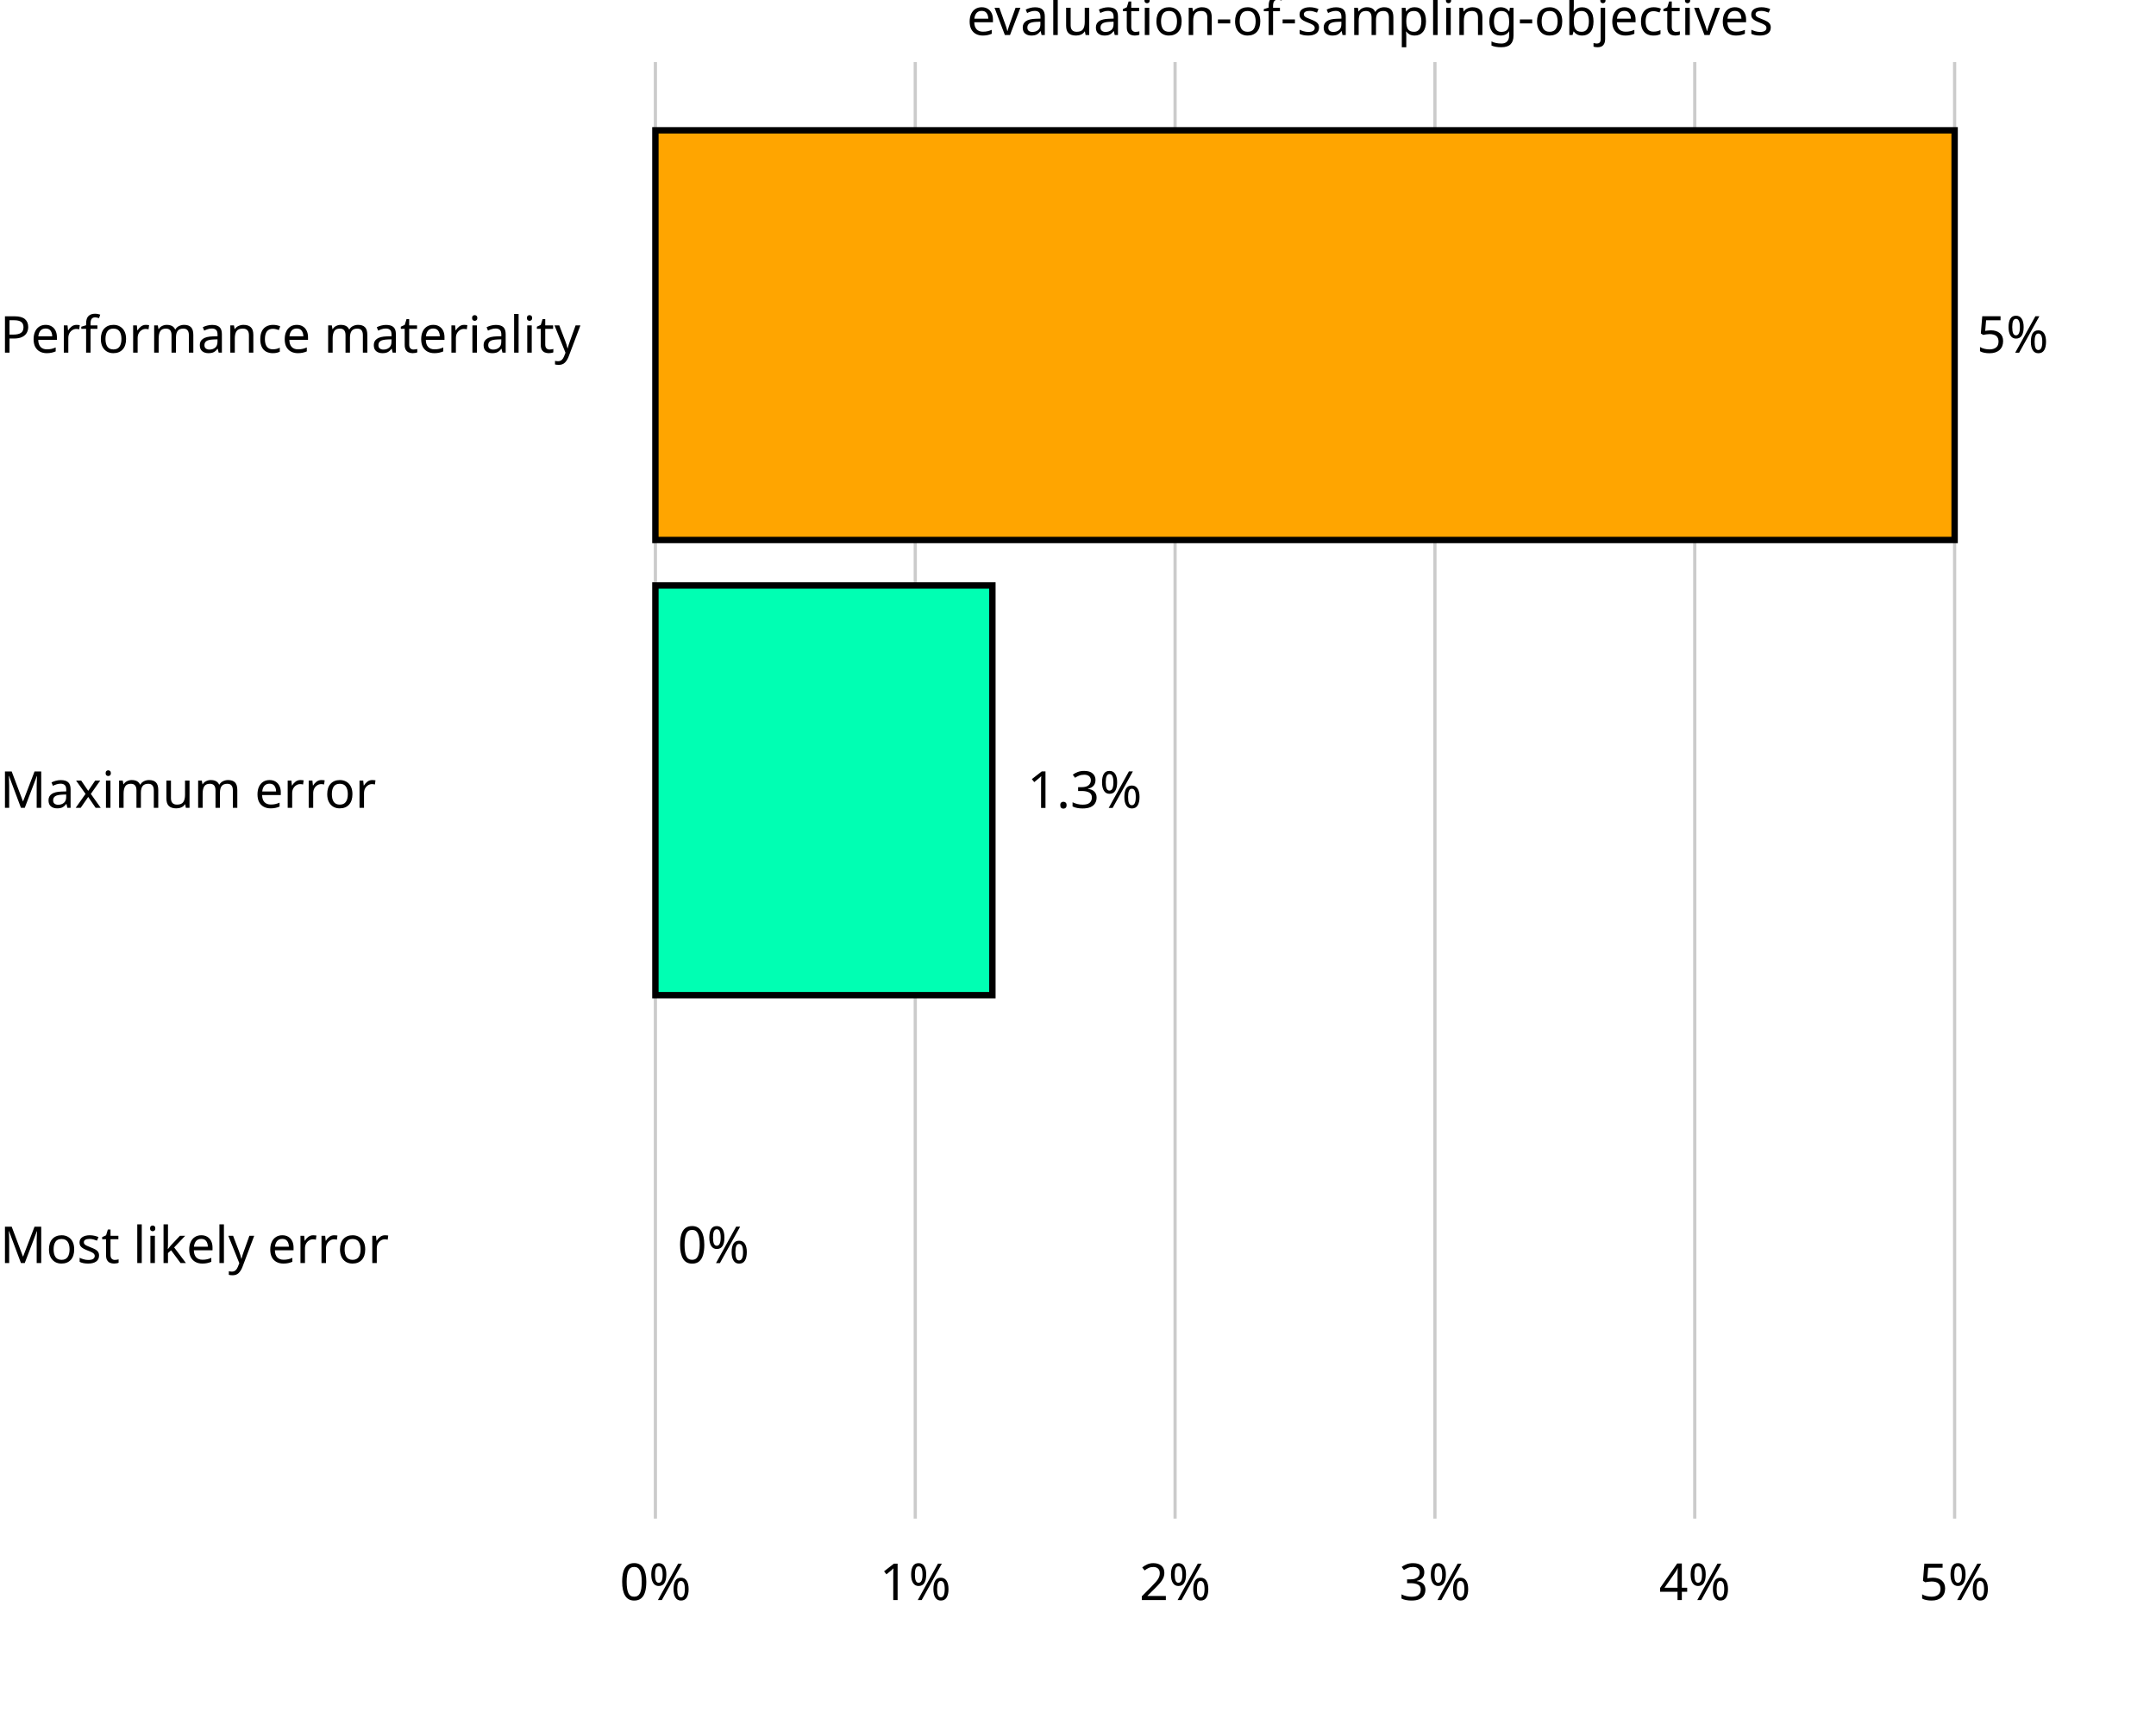
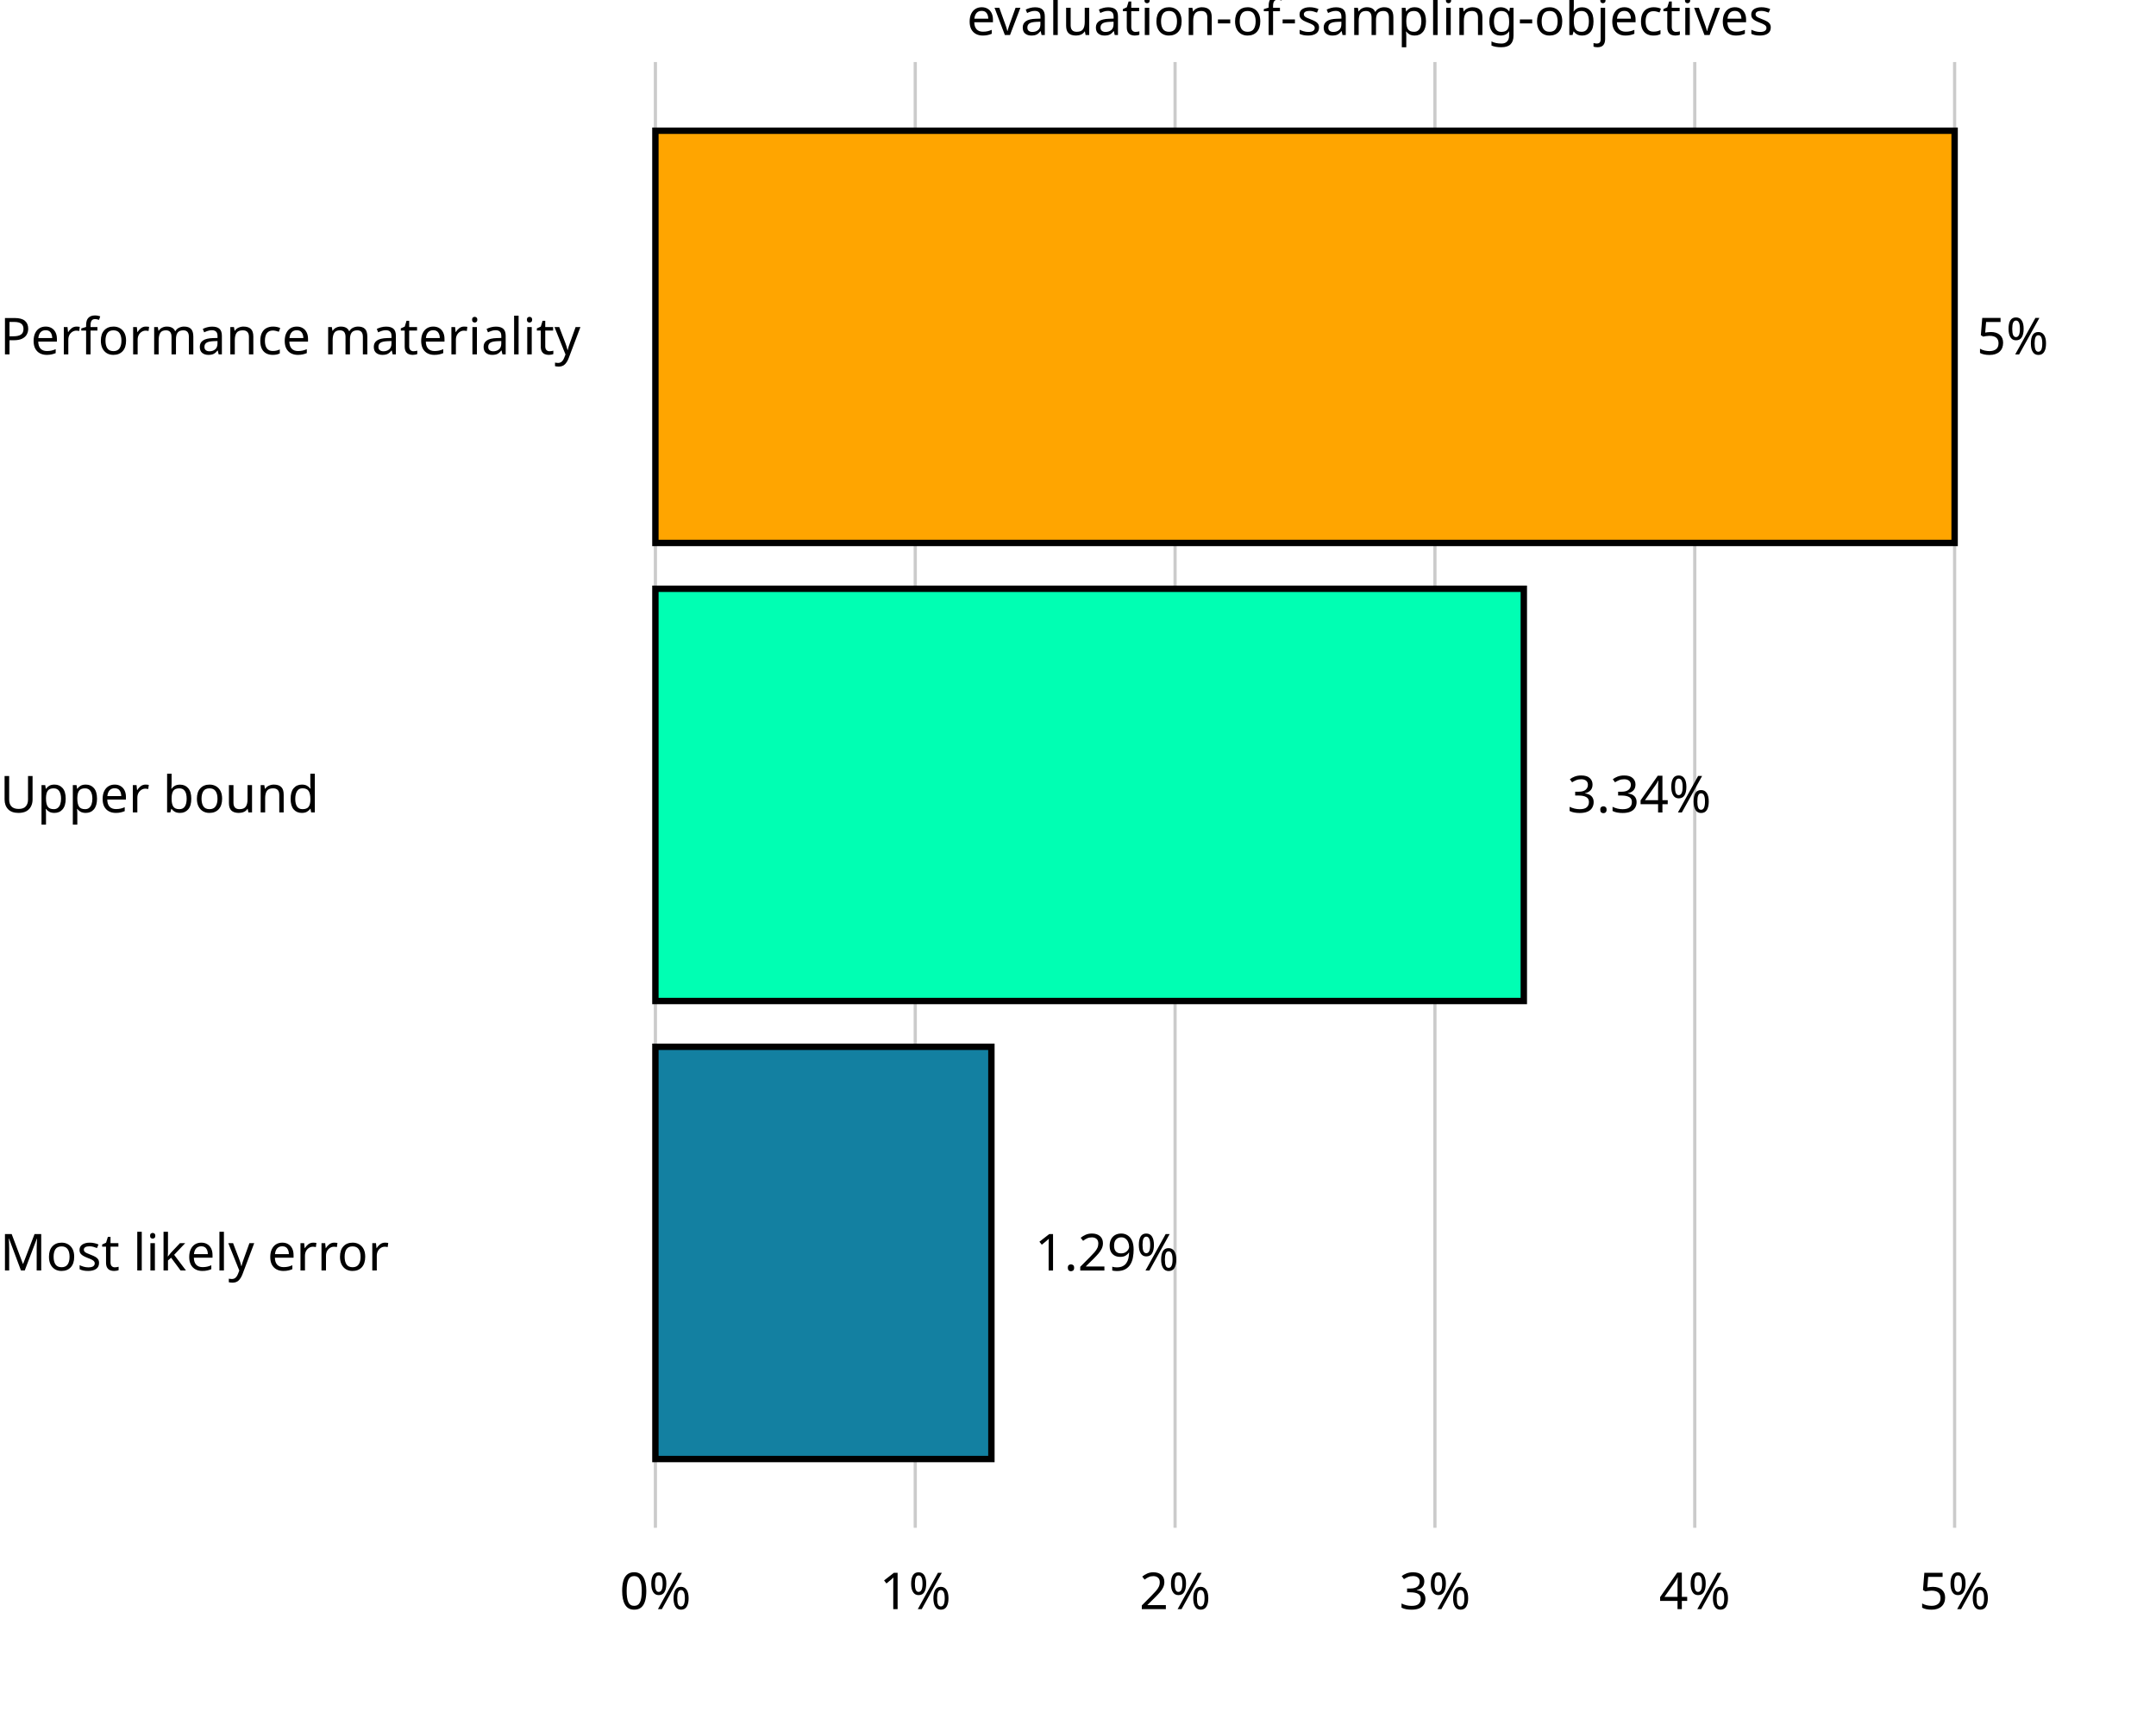
<svg xmlns="http://www.w3.org/2000/svg" class="svglite" data-engine-version="2.0" width="720.00pt" height="576.00pt" viewBox="0 0 720.00 576.00">
  <defs>
    <style type="text/css">
    .svglite line, .svglite polyline, .svglite polygon, .svglite path, .svglite rect, .svglite circle {
      fill: none;
      stroke: #000000;
      stroke-linecap: round;
      stroke-linejoin: round;
      stroke-miterlimit: 10.00;
    }
  </style>
  </defs>
  <rect width="100%" height="100%" style="stroke: none; fill: #FFFFFF;" />
  <defs>
    <clipPath id="cpMC4wMHw3MjAuMDB8MC4wMHw1NzYuMDA=">
      <rect x="0.00" y="0.00" width="720.00" height="576.00" />
    </clipPath>
  </defs>
  <g clip-path="url(#cpMC4wMHw3MjAuMDB8MC4wMHw1NzYuMDA=)">
    <rect x="0.00" y="0.00" width="720.00" height="576.00" style="stroke-width: 10.67; stroke: none;" />
  </g>
  <defs>
-     <clipPath id="cpMTk1LjAxfDcyMC4wMHwyMC43MXw1MDcuMDk=">
-       <rect x="195.01" y="20.71" width="524.99" height="486.39" />
+     <clipPath id="cpMTk1LjAxfDcyMC4wMHwyMC43MXw1MTAuMTQ=">
+       <rect x="195.01" y="20.71" width="524.99" height="489.43" />
    </clipPath>
  </defs>
-   <g clip-path="url(#cpMTk1LjAxfDcyMC4wMHwyMC43MXw1MDcuMDk=)">
-     <rect x="195.01" y="20.71" width="524.99" height="486.39" style="stroke-width: 10.67; stroke: none;" />
-     <polyline points="218.87,507.09 218.87,20.71 " style="stroke-width: 1.07; stroke: #CBCBCB; stroke-linecap: butt;" />
-     <polyline points="305.65,507.09 305.65,20.71 " style="stroke-width: 1.07; stroke: #CBCBCB; stroke-linecap: butt;" />
-     <polyline points="392.42,507.09 392.42,20.71 " style="stroke-width: 1.07; stroke: #CBCBCB; stroke-linecap: butt;" />
-     <polyline points="479.20,507.09 479.20,20.71 " style="stroke-width: 1.07; stroke: #CBCBCB; stroke-linecap: butt;" />
-     <polyline points="565.97,507.09 565.97,20.71 " style="stroke-width: 1.07; stroke: #CBCBCB; stroke-linecap: butt;" />
-     <polyline points="652.75,507.09 652.75,20.71 " style="stroke-width: 1.07; stroke: #CBCBCB; stroke-linecap: butt;" />
-     <rect x="218.87" y="347.50" width="0.00" height="136.80" style="stroke-width: 2.13; stroke-linecap: square; stroke-linejoin: miter; fill: #1380A1;" />
-     <rect x="218.87" y="195.50" width="112.54" height="136.80" style="stroke-width: 2.13; stroke-linecap: square; stroke-linejoin: miter; fill: #00FFB3;" />
-     <rect x="218.87" y="43.51" width="433.88" height="136.80" style="stroke-width: 2.13; stroke-linecap: square; stroke-linejoin: miter; fill: #FFA500;" />
-     <text x="226.27" y="421.77" style="font-size: 17.07px; font-family: sans;" textLength="24.68px" lengthAdjust="spacingAndGlyphs">0%</text>
-     <text x="343.08" y="269.78" style="font-size: 17.07px; font-family: sans;" textLength="38.91px" lengthAdjust="spacingAndGlyphs">1.3%</text>
-     <text x="660.15" y="117.78" style="font-size: 17.07px; font-family: sans;" textLength="24.68px" lengthAdjust="spacingAndGlyphs">5%</text>
-     <rect x="195.01" y="20.71" width="524.99" height="486.39" style="stroke-width: 0.00; stroke: none;" />
+   <g clip-path="url(#cpMTk1LjAxfDcyMC4wMHwyMC43MXw1MTAuMTQ=)">
+     <rect x="195.01" y="20.71" width="524.99" height="489.43" style="stroke-width: 10.67; stroke: none;" />
+     <polyline points="218.87,510.14 218.87,20.71 " style="stroke-width: 1.07; stroke: #CBCBCB; stroke-linecap: butt;" />
+     <polyline points="305.65,510.14 305.65,20.71 " style="stroke-width: 1.07; stroke: #CBCBCB; stroke-linecap: butt;" />
+     <polyline points="392.42,510.14 392.42,20.71 " style="stroke-width: 1.07; stroke: #CBCBCB; stroke-linecap: butt;" />
+     <polyline points="479.20,510.14 479.20,20.71 " style="stroke-width: 1.07; stroke: #CBCBCB; stroke-linecap: butt;" />
+     <polyline points="565.97,510.14 565.97,20.71 " style="stroke-width: 1.07; stroke: #CBCBCB; stroke-linecap: butt;" />
+     <polyline points="652.75,510.14 652.75,20.71 " style="stroke-width: 1.07; stroke: #CBCBCB; stroke-linecap: butt;" />
+     <rect x="218.87" y="349.54" width="112.21" height="137.65" style="stroke-width: 2.13; stroke-linecap: square; stroke-linejoin: miter; fill: #1380A1;" />
+     <rect x="218.87" y="196.60" width="290.01" height="137.65" style="stroke-width: 2.13; stroke-linecap: square; stroke-linejoin: miter; fill: #00FFB3;" />
+     <rect x="218.87" y="43.65" width="433.88" height="137.65" style="stroke-width: 2.13; stroke-linecap: square; stroke-linejoin: miter; fill: #FFA500;" />
+     <text x="345.60" y="424.25" style="font-size: 17.07px; font-family: sans;" textLength="48.41px" lengthAdjust="spacingAndGlyphs">1.29%</text>
+     <text x="523.41" y="271.30" style="font-size: 17.07px; font-family: sans;" textLength="48.41px" lengthAdjust="spacingAndGlyphs">3.34%</text>
+     <text x="660.15" y="118.35" style="font-size: 17.07px; font-family: sans;" textLength="24.68px" lengthAdjust="spacingAndGlyphs">5%</text>
+     <rect x="195.01" y="20.71" width="524.99" height="489.43" style="stroke-width: 0.00; stroke: none;" />
  </g>
  <g clip-path="url(#cpMC4wMHw3MjAuMDB8MC4wMHw1NzYuMDA=)">
-     <polyline points="195.01,507.09 195.01,20.71 " style="stroke-width: 0.00; stroke: none; stroke-linecap: butt;" />
-     <text x="-0" y="421.75" style="font-size: 17.00px; font-family: sans;" textLength="119.98px" lengthAdjust="spacingAndGlyphs">Most likely error</text>
-     <text x="-0" y="269.75" style="font-size: 17.00px; font-family: sans;" textLength="114.31px" lengthAdjust="spacingAndGlyphs">Maximum error</text>
-     <text x="-0" y="117.76" style="font-size: 17.00px; font-family: sans;" textLength="179.53px" lengthAdjust="spacingAndGlyphs">Performance materiality</text>
-     <polyline points="195.01,507.09 720.00,507.09 " style="stroke-width: 0.00; stroke: none; stroke-linecap: butt;" />
-     <text x="218.87" y="534.27" text-anchor="middle" style="font-size: 17.00px; font-family: sans;" textLength="24.57px" lengthAdjust="spacingAndGlyphs">0%</text>
-     <text x="305.65" y="534.27" text-anchor="middle" style="font-size: 17.00px; font-family: sans;" textLength="24.57px" lengthAdjust="spacingAndGlyphs">1%</text>
-     <text x="392.42" y="534.27" text-anchor="middle" style="font-size: 17.00px; font-family: sans;" textLength="24.57px" lengthAdjust="spacingAndGlyphs">2%</text>
-     <text x="479.20" y="534.27" text-anchor="middle" style="font-size: 17.00px; font-family: sans;" textLength="24.57px" lengthAdjust="spacingAndGlyphs">3%</text>
-     <text x="565.97" y="534.27" text-anchor="middle" style="font-size: 17.00px; font-family: sans;" textLength="24.57px" lengthAdjust="spacingAndGlyphs">4%</text>
-     <text x="652.75" y="534.27" text-anchor="middle" style="font-size: 17.00px; font-family: sans;" textLength="24.57px" lengthAdjust="spacingAndGlyphs">5%</text>
+     <polyline points="195.01,510.14 195.01,20.71 " style="stroke-width: 0.00; stroke: none; stroke-linecap: butt;" />
+     <text x="-0" y="424.22" style="font-size: 17.00px; font-family: sans;" textLength="119.98px" lengthAdjust="spacingAndGlyphs">Most likely error</text>
+     <text x="-0" y="271.27" style="font-size: 17.00px; font-family: sans;" textLength="98.31px" lengthAdjust="spacingAndGlyphs">Upper bound</text>
+     <text x="-0" y="118.33" style="font-size: 17.00px; font-family: sans;" textLength="179.53px" lengthAdjust="spacingAndGlyphs">Performance materiality</text>
+     <polyline points="195.01,510.14 720.00,510.14 " style="stroke-width: 0.00; stroke: none; stroke-linecap: butt;" />
+     <text x="218.87" y="537.32" text-anchor="middle" style="font-size: 17.00px; font-family: sans;" textLength="24.57px" lengthAdjust="spacingAndGlyphs">0%</text>
+     <text x="305.65" y="537.32" text-anchor="middle" style="font-size: 17.00px; font-family: sans;" textLength="24.57px" lengthAdjust="spacingAndGlyphs">1%</text>
+     <text x="392.42" y="537.32" text-anchor="middle" style="font-size: 17.00px; font-family: sans;" textLength="24.57px" lengthAdjust="spacingAndGlyphs">2%</text>
+     <text x="479.20" y="537.32" text-anchor="middle" style="font-size: 17.00px; font-family: sans;" textLength="24.57px" lengthAdjust="spacingAndGlyphs">3%</text>
+     <text x="565.97" y="537.32" text-anchor="middle" style="font-size: 17.00px; font-family: sans;" textLength="24.57px" lengthAdjust="spacingAndGlyphs">4%</text>
+     <text x="652.75" y="537.32" text-anchor="middle" style="font-size: 17.00px; font-family: sans;" textLength="24.57px" lengthAdjust="spacingAndGlyphs">5%</text>
    <text x="457.50" y="11.70" text-anchor="middle" style="font-size: 17.00px; font-family: sans;" textLength="252.33px" lengthAdjust="spacingAndGlyphs">evaluation-of-sampling-objectives</text>
  </g>
</svg>
